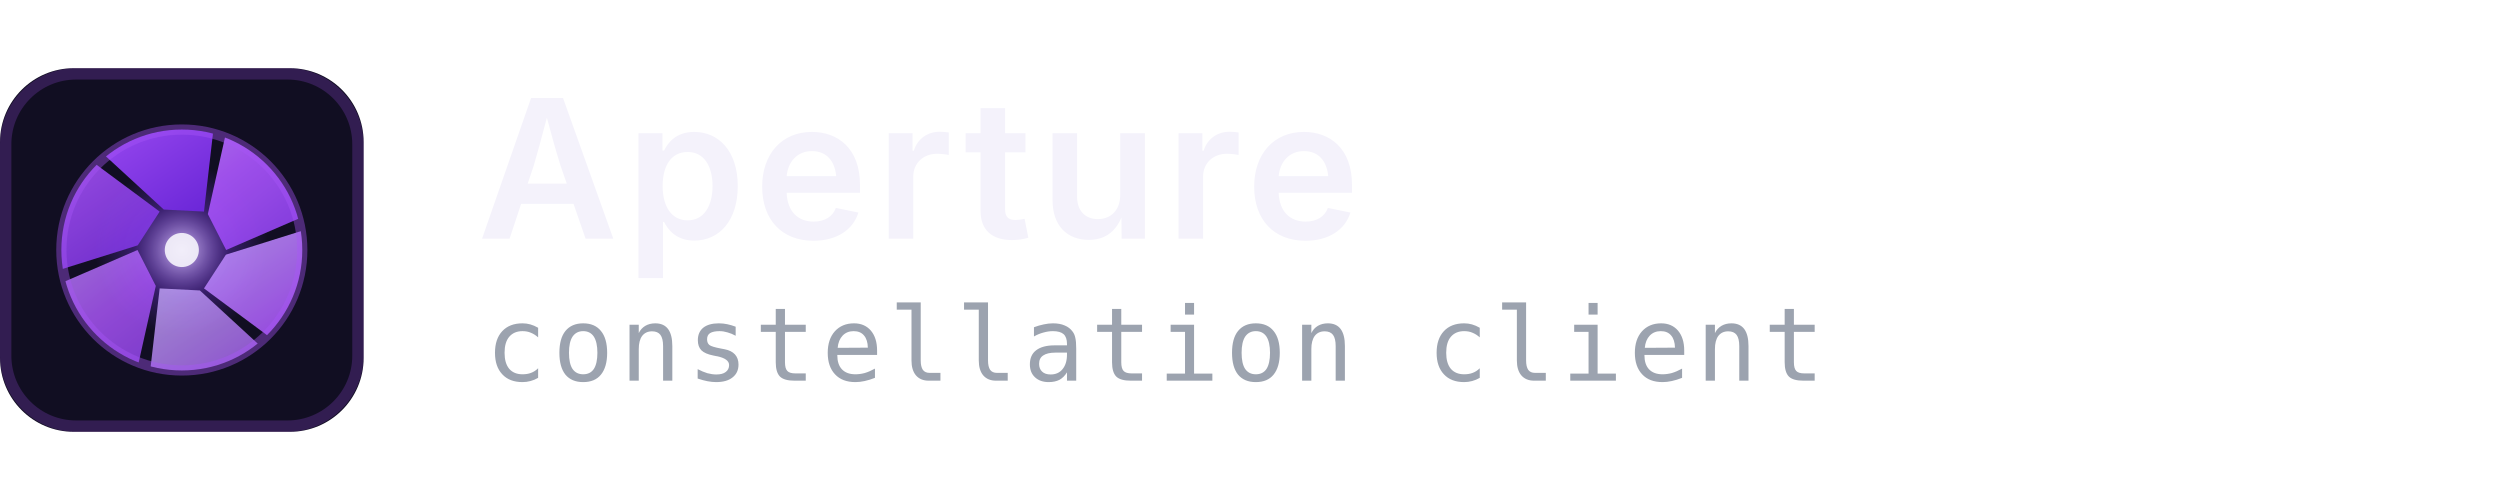
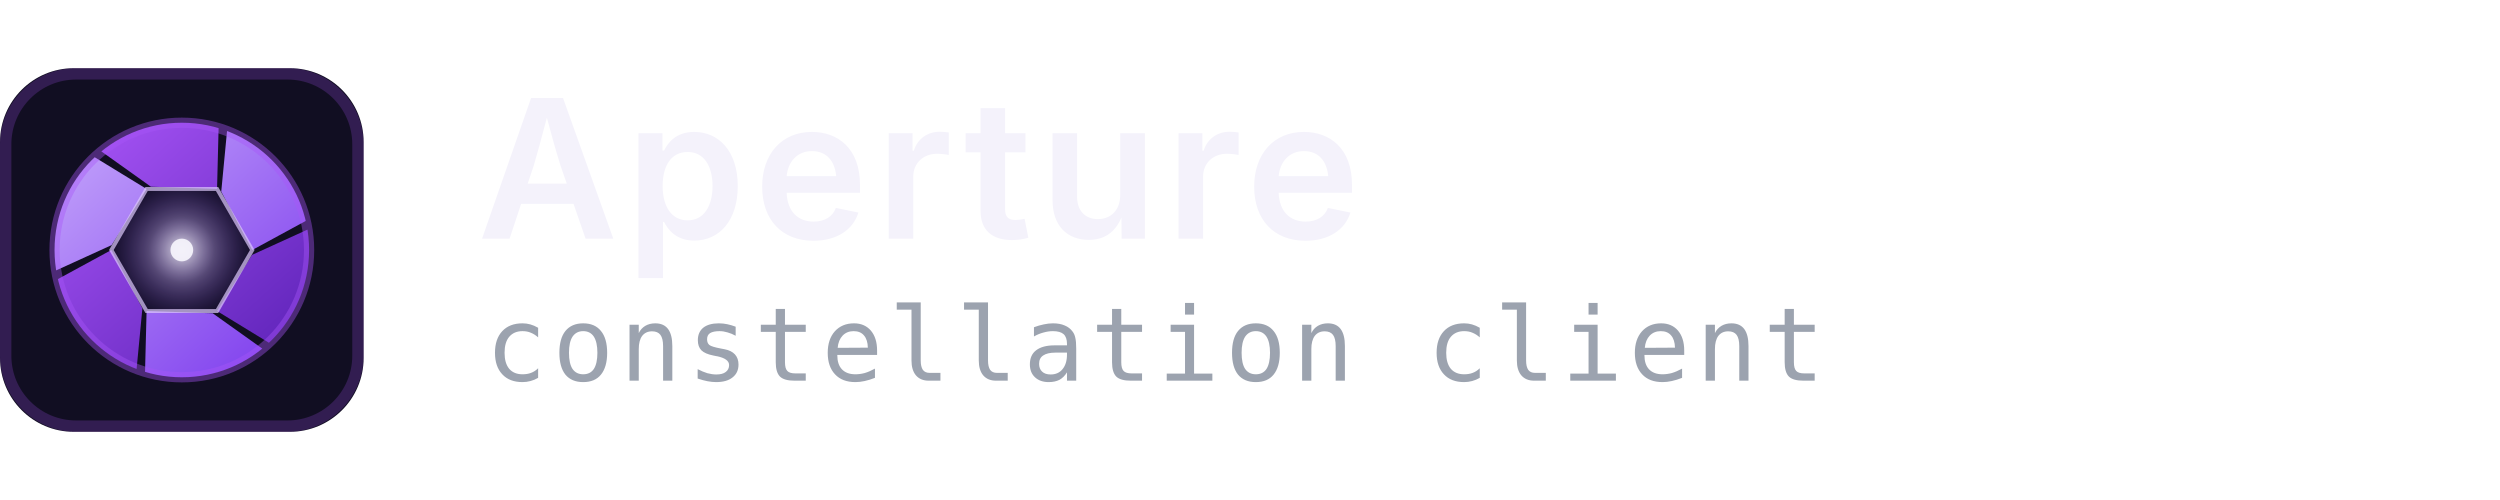
<svg xmlns="http://www.w3.org/2000/svg" viewBox="0 0 220 44" width="220" height="44">
  <style>
    .wm-name { fill: #F4F2FB; }
    .wm-sub  { fill: #9CA3AF; }
    @media (prefers-color-scheme: light) {
      .wm-name { fill: #1A1333; }
      .wm-sub  { fill: #6D28D9; }
    }
  </style>
  <defs>
-     <linearGradient id="wm-blade" x1="0.15" y1="0" x2="0.85" y2="1">
+     <linearGradient id="wm-blade-a" gradientUnits="userSpaceOnUse" x1="6" y1="11" x2="26" y2="33">
      <stop offset="0%" stop-color="#C4A5FB" />
-       <stop offset="45%" stop-color="#A855F7" />
-       <stop offset="100%" stop-color="#6D28D9" />
+       <stop offset="100%" stop-color="#7C3AED" />
+     </linearGradient>
+     <linearGradient id="wm-blade-b" gradientUnits="userSpaceOnUse" x1="6" y1="11" x2="26" y2="33">
+       <stop offset="0%" stop-color="#A855F7" />
+       <stop offset="100%" stop-color="#5B21B6" />
    </linearGradient>
    <radialGradient id="wm-throat" cx="50%" cy="50%" r="50%">
-       <stop offset="0%" stop-color="#DDC9FD" stop-opacity="0.95" />
-       <stop offset="55%" stop-color="#7C3AED" stop-opacity="0.35" />
+       <stop offset="0%" stop-color="#F4F2FB" stop-opacity="0.9" />
+       <stop offset="45%" stop-color="#C4A5FB" stop-opacity="0.38" />
      <stop offset="100%" stop-color="#7C3AED" stop-opacity="0" />
    </radialGradient>
    <clipPath id="wm-housing">
-       <circle cx="16" cy="22" r="10.6" />
+       <circle cx="16" cy="22" r="11.2" />
    </clipPath>
  </defs>
  <rect x="0" y="6" width="32" height="32" rx="6.5" fill="#110E22" />
  <rect x="0.5" y="6.5" width="31" height="31" rx="6.2" fill="none" stroke="#A855F7" stroke-opacity="0.22" stroke-width="1" />
-   <circle cx="16" cy="22" r="7.6" fill="url(#wm-throat)" />
-   <g clip-path="url(#wm-housing)" fill="url(#wm-blade)">
-     <path d="M19.9 22 L18.29 18.84 L23.17 -2.99 L40.43 13.11 Z" opacity="0.94" />
-     <path d="M17.95 18.62 L14.41 18.44 L-2.06 3.3 L20.51 -3.61 Z" />
-     <path d="M14.05 18.62 L12.12 21.59 L-9.23 28.29 L-3.92 5.29 Z" opacity="0.9" />
-     <path d="M12.1 22 L13.71 25.16 L8.83 46.99 L-8.43 30.89 Z" opacity="0.84" />
-     <path d="M14.05 25.38 L17.59 25.56 L34.06 40.7 L11.49 47.61 Z" opacity="0.8" />
-     <path d="M17.95 25.38 L19.88 22.41 L41.23 15.71 L35.92 38.71 Z" opacity="0.88" />
+   <circle cx="16" cy="22" r="6.5" fill="url(#wm-throat)" />
+   <g clip-path="url(#wm-housing)">
+     <path d="M22.2 22 L19.47 16.86 L21.41 -3.43 L40.11 12.26 Z" fill="url(#wm-blade-a)" />
+     <path d="M19.1 16.63 L13.28 16.43 L-3.32 4.6 L19.62 -3.75 Z" fill="url(#wm-blade-b)" />
+     <path d="M12.9 16.63 L9.82 21.57 L-8.73 30.03 L-4.49 5.99 Z" fill="url(#wm-blade-a)" />
+     <path d="M9.8 22 L12.53 27.14 L10.59 47.43 L-8.11 31.74 Z" fill="url(#wm-blade-b)" />
+     <path d="M12.9 27.37 L18.72 27.57 L35.32 39.4 L12.38 47.75 Z" fill="url(#wm-blade-a)" />
+     <path d="M19.1 27.37 L22.18 22.43 L40.73 13.97 L36.49 38.01 Z" fill="url(#wm-blade-b)" />
  </g>
-   <circle cx="16" cy="22" r="10.6" fill="none" stroke="#A855F7" stroke-opacity="0.4" stroke-width="0.9" />
-   <circle cx="16" cy="22" r="1.5" fill="#F4F2FB" opacity="0.92" />
-   <text x="42" y="21" font-family="Inter, -apple-system, BlinkMacSystemFont, 'Segoe UI', sans-serif" font-size="17" font-weight="600" class="wm-name" fill="#F4F2FB" letter-spacing="0.68">Aperture</text>
-   <text x="42.7" y="33.5" font-family="'JetBrains Mono', ui-monospace, 'DejaVu Sans Mono', monospace" font-size="9" font-weight="400" class="wm-sub" fill="#9CA3AF" letter-spacing="0.5">constellation client</text>
+   <path d="M22.2 22 L19.1 16.63 L12.9 16.63 L9.8 22 L12.9 27.37 L19.1 27.37 Z" fill="none" stroke="#DDC9FD" stroke-opacity="0.7" stroke-width="0.35" />
+   <circle cx="16" cy="22" r="11.2" fill="none" stroke="#A855F7" stroke-opacity="0.4" stroke-width="0.9" />
+   <circle cx="16" cy="22" r="1" fill="#F4F2FB" opacity="0.95" />
+   <text x="42" y="21" class="wm-name" fill="#F4F2FB" font-family="Inter, -apple-system, BlinkMacSystemFont, 'Segoe UI', sans-serif" font-size="17" font-weight="600" letter-spacing="0.68">Aperture</text>
+   <text x="42.7" y="33.5" class="wm-sub" fill="#9CA3AF" font-family="'JetBrains Mono', ui-monospace, 'DejaVu Sans Mono', monospace" font-size="9" font-weight="400" letter-spacing="0.5">constellation client</text>
</svg>
